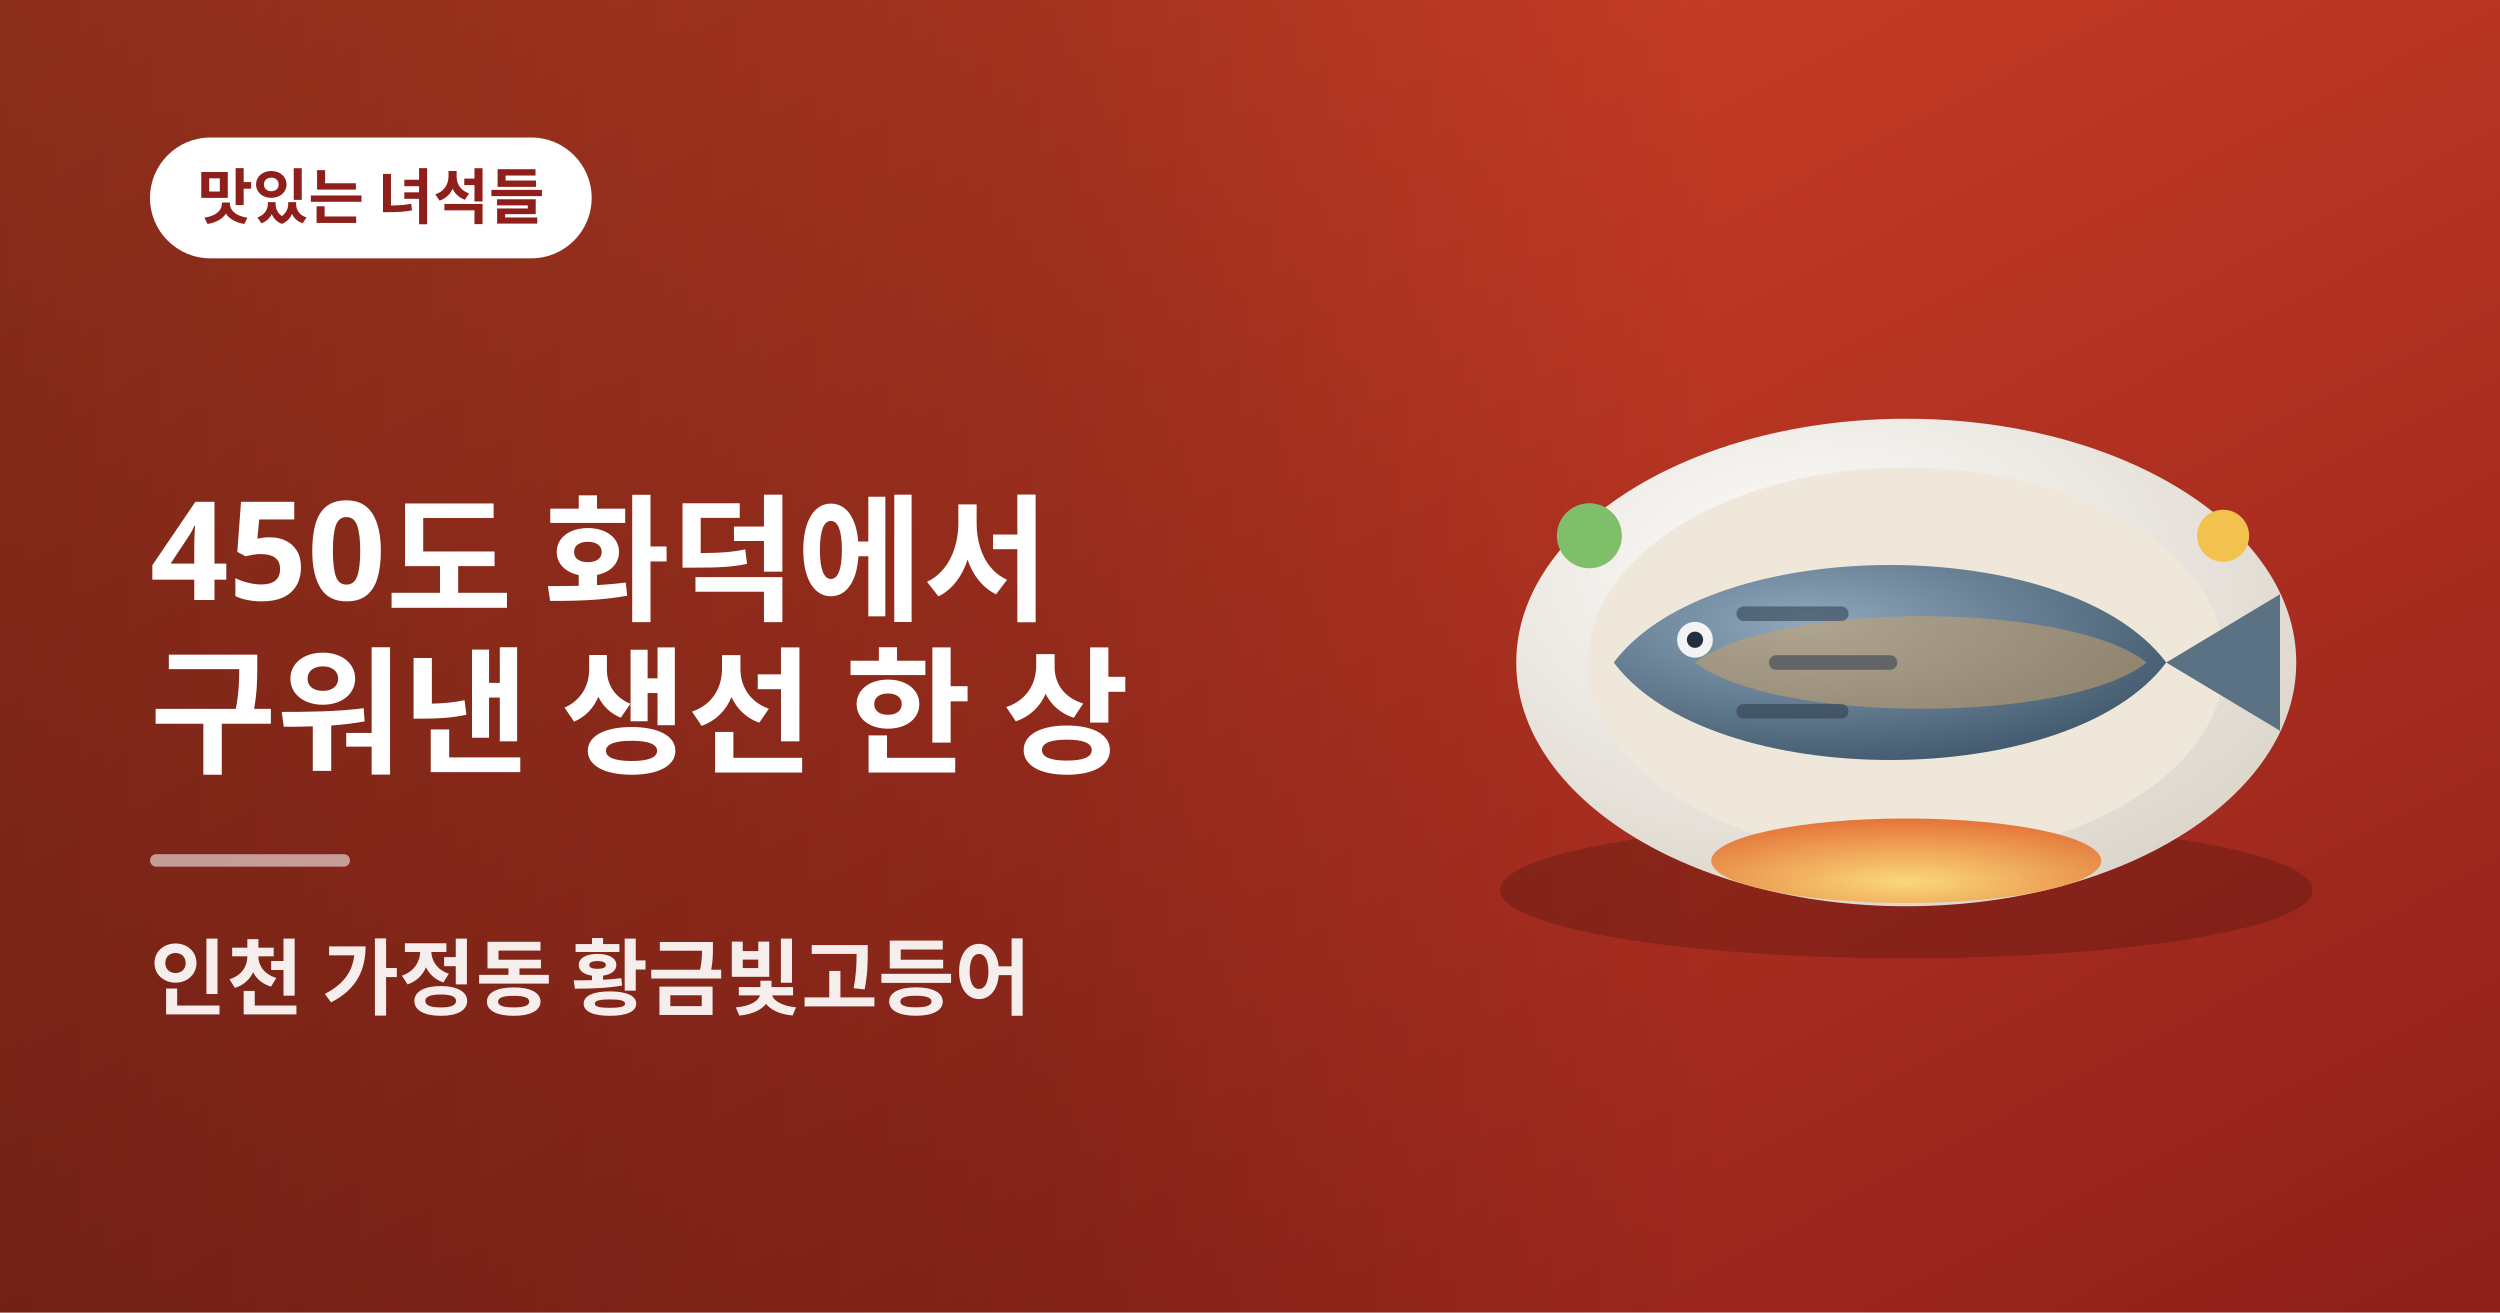
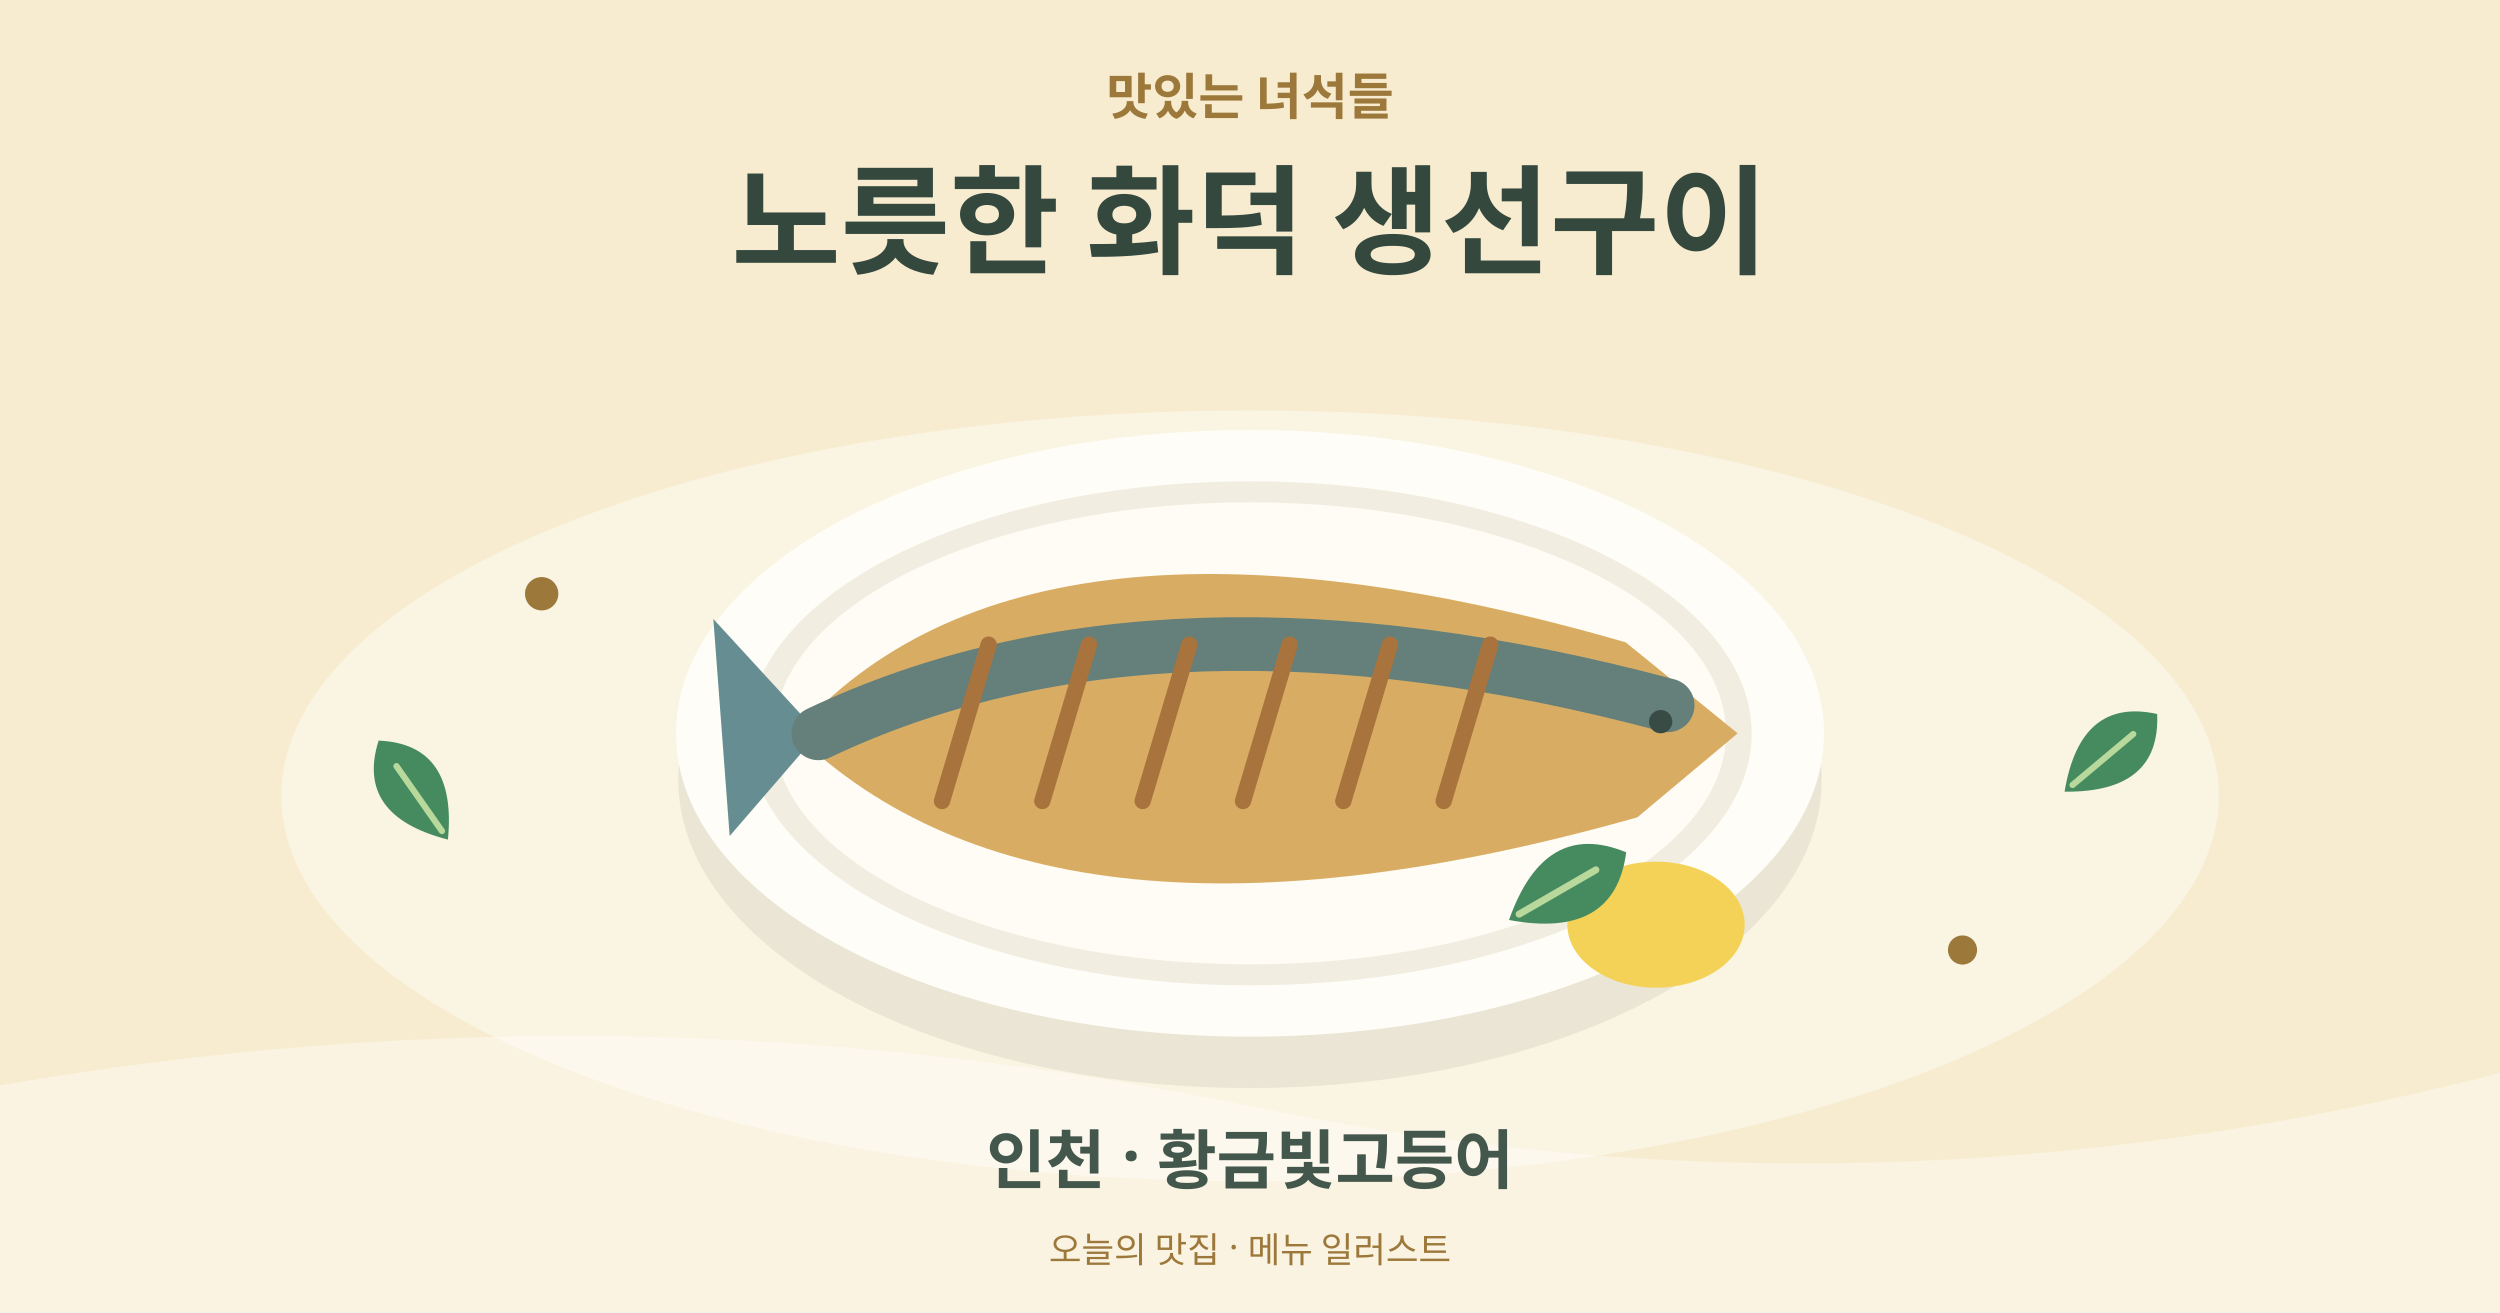
- <svg xmlns="http://www.w3.org/2000/svg" viewBox="0 0 1200 630" width="1200" height="630">
-   <defs>
-     <linearGradient id="bg" x1="0" y1="0" x2="1" y2="1">
-       <stop offset="0" stop-color="#E14A2B" />
-       <stop offset="1" stop-color="#8E1F1A" />
-     </linearGradient>
-     <linearGradient id="scrim" x1="0" y1="0" x2="1" y2="0">
-       <stop offset="0" stop-color="#000000" stop-opacity="0.38" />
-       <stop offset="0.6" stop-color="#000000" stop-opacity="0.22" />
-       <stop offset="1" stop-color="#000000" stop-opacity="0" />
-     </linearGradient>
-     <radialGradient id="plate" cx="0.38" cy="0.32" r="0.78">
-       <stop offset="0" stop-color="#ffffff" />
-       <stop offset="1" stop-color="#d9d2c6" />
-     </radialGradient>
-     <radialGradient id="fish" cx="0.35" cy="0.3" r="0.8">
-       <stop offset="0" stop-color="#8fa8bd" />
-       <stop offset="1" stop-color="#3d5468" />
-     </radialGradient>
-     <radialGradient id="flame" cx="0.5" cy="0.75" r="0.75">
-       <stop offset="0" stop-color="#FFD86B" />
-       <stop offset="1" stop-color="#E2601C" />
-     </radialGradient>
-   </defs>
-   <rect width="1200" height="630" fill="url(#bg)" />
-   <rect width="820" height="630" fill="url(#scrim)" />
-   <g transform="translate(915,318) scale(0.78) translate(-600,-330)">
-     <ellipse cx="600" cy="470" rx="250" ry="42" fill="#000000" opacity="0.18" />
-     <ellipse cx="600" cy="330" rx="240" ry="150" fill="url(#plate)" />
-     <ellipse cx="600" cy="330" rx="196" ry="120" fill="#efe7da" />
-     <path d="M420 330 C480 250, 700 250, 760 330 C700 410, 480 410, 420 330 Z" fill="url(#fish)" />
-     <path d="M760 330 L830 288 L830 372 Z" fill="#5b7285" />
-     <path d="M470 330 C520 292, 700 292, 748 330 C700 368, 520 368, 470 330 Z" fill="#c9a06a" opacity="0.55" />
-     <path d="M500 300 L560 300 M520 330 L590 330 M500 360 L560 360" stroke="#2b3b4a" stroke-width="9" stroke-linecap="round" opacity="0.55" />
-     <circle cx="470" cy="316" r="11" fill="#f3f3f3" />
-     <circle cx="470" cy="316" r="5" fill="#22303d" />
-     <ellipse cx="600" cy="452" rx="120" ry="26" fill="url(#flame)" opacity="0.85" />
-     <circle cx="405" cy="252" r="20" fill="#7FBF6A" />
-     <circle cx="795" cy="252" r="16" fill="#F2C14E" />
+ <svg xmlns="http://www.w3.org/2000/svg" width="1200" height="630" viewBox="0 0 1200 630" role="img" aria-labelledby="title desc">
+   <g font-family="'Malgun Gothic','Apple SD Gothic Neo',sans-serif">
+     <rect x="0" y="0" width="1200" height="630" rx="0" fill="#F7ECCF" />
+     <ellipse cx="600" cy="382" rx="465" ry="185" fill="#FFFFFF65" />
+     <path d="M0 521 Q300 469 600 531 T1200 515 V630 H0 Z" fill="#FFFFFF60" stroke="none" stroke-width="1" stroke-linecap="round" stroke-linejoin="round" />
+     <text x="600" y="55" text-anchor="middle" fill="#9C783A" font-size="24" font-weight="700">맛있는 녀석들</text>
+     <text x="600" y="127" text-anchor="middle" fill="#34483E" font-size="57" font-weight="700">노릇한 화덕 생선구이</text>
+     <g transform="translate(600 352) scale(1.12)">
+       <ellipse cx="0" cy="20" rx="245" ry="132" fill="#00000010" />
+       <ellipse cx="0" cy="0" rx="246" ry="130" fill="#FFFDF7" />
+       <ellipse cx="0" cy="0" rx="215" ry="108" fill="#F2EDE1" />
+       <ellipse cx="0" cy="0" rx="204" ry="99" fill="#FFFCF5" />
+       <path d="M-185 0 L-230 -49 L-223 44 Z" fill="#668D91" stroke="none" stroke-width="1" stroke-linecap="round" stroke-linejoin="round" />
+       <path d="M-195 0 Q-95 -113 161 -39 L209 0 L166 36 Q-85 107 -195 0" fill="#D8AD63" stroke="none" stroke-width="1" stroke-linecap="round" stroke-linejoin="round" />
+       <path d="M-185 0 Q-38 -70 179 -12" fill="none" stroke="#657F7B" stroke-width="23" stroke-linecap="round" stroke-linejoin="round" />
+       <path d="M-112 -38 l-20 67" fill="none" stroke="#A8733C" stroke-width="7" stroke-linecap="round" stroke-linejoin="round" />
+       <path d="M-69 -38 l-20 67" fill="none" stroke="#A8733C" stroke-width="7" stroke-linecap="round" stroke-linejoin="round" />
+       <path d="M-26 -38 l-20 67" fill="none" stroke="#A8733C" stroke-width="7" stroke-linecap="round" stroke-linejoin="round" />
+       <path d="M17 -38 l-20 67" fill="none" stroke="#A8733C" stroke-width="7" stroke-linecap="round" stroke-linejoin="round" />
+       <path d="M60 -38 l-20 67" fill="none" stroke="#A8733C" stroke-width="7" stroke-linecap="round" stroke-linejoin="round" />
+       <path d="M103 -38 l-20 67" fill="none" stroke="#A8733C" stroke-width="7" stroke-linecap="round" stroke-linejoin="round" />
+       <ellipse cx="176" cy="-5" rx="5" ry="5" fill="#394B45" />
+       <ellipse cx="174" cy="82" rx="38" ry="27" fill="#F4D257" />
+       <g transform="translate(111 80) rotate(60)">
+         <path d="M0 0 Q-30 -35 0 -58 Q30 -35 0 0" fill="#468A60" stroke="none" stroke-width="1" stroke-linecap="round" stroke-linejoin="round" />
+         <path d="M0 -5 L0 -43" fill="none" stroke="#B8D99B" stroke-width="3" stroke-linecap="round" stroke-linejoin="round" />
+       </g>
+     </g>
+     <g transform="translate(215 403) rotate(-35)">
+       <path d="M0 0 Q-30 -35 0 -58 Q30 -35 0 0" fill="#468A60" stroke="none" stroke-width="1" stroke-linecap="round" stroke-linejoin="round" />
+       <path d="M0 -5 L0 -43" fill="none" stroke="#B8D99B" stroke-width="3" stroke-linecap="round" stroke-linejoin="round" />
+     </g>
+     <g transform="translate(991 380) rotate(50)">
+       <path d="M0 0 Q-30 -35 0 -58 Q30 -35 0 0" fill="#468A60" stroke="none" stroke-width="1" stroke-linecap="round" stroke-linejoin="round" />
+       <path d="M0 -5 L0 -43" fill="none" stroke="#B8D99B" stroke-width="3" stroke-linecap="round" stroke-linejoin="round" />
+     </g>
+     <ellipse cx="260" cy="285" rx="8" ry="8" fill="#9C783A" />
+     <ellipse cx="942" cy="456" rx="7" ry="7" fill="#9C783A" />
+     <text x="600" y="568" text-anchor="middle" fill="#43574D" font-size="31" font-weight="600">인천 · 황금빛고등어</text>
+     <text x="600" y="606" text-anchor="middle" fill="#9C783A" font-size="17" font-weight="400">오늘의 맛집 · 메뉴 일러스트</text>
  </g>
-   <rect x="72" y="66" width="212" height="58" rx="29" fill="#ffffff" />
-   <text x="178" y="105" text-anchor="middle" font-size="29" font-weight="700" fill="#8E1F1A" font-family="'Apple SD Gothic Neo','Malgun Gothic',sans-serif">맛있는 녀석들</text>
-   <text x="72" y="288" font-size="66" font-weight="800" fill="#ffffff" font-family="'Apple SD Gothic Neo','Malgun Gothic',sans-serif">450도 화덕에서</text>
-   <text x="72" y="366" font-size="66" font-weight="800" fill="#ffffff" font-family="'Apple SD Gothic Neo','Malgun Gothic',sans-serif">구워낸 생선 한 상</text>
-   <rect x="72" y="410" width="96" height="6" rx="3" fill="#ffffff" opacity="0.55" />
-   <text x="72" y="484" font-size="40" font-weight="600" fill="#ffffff" opacity="0.92" font-family="'Apple SD Gothic Neo','Malgun Gothic',sans-serif">인천 가정동 황금빛고등어</text>
</svg>
